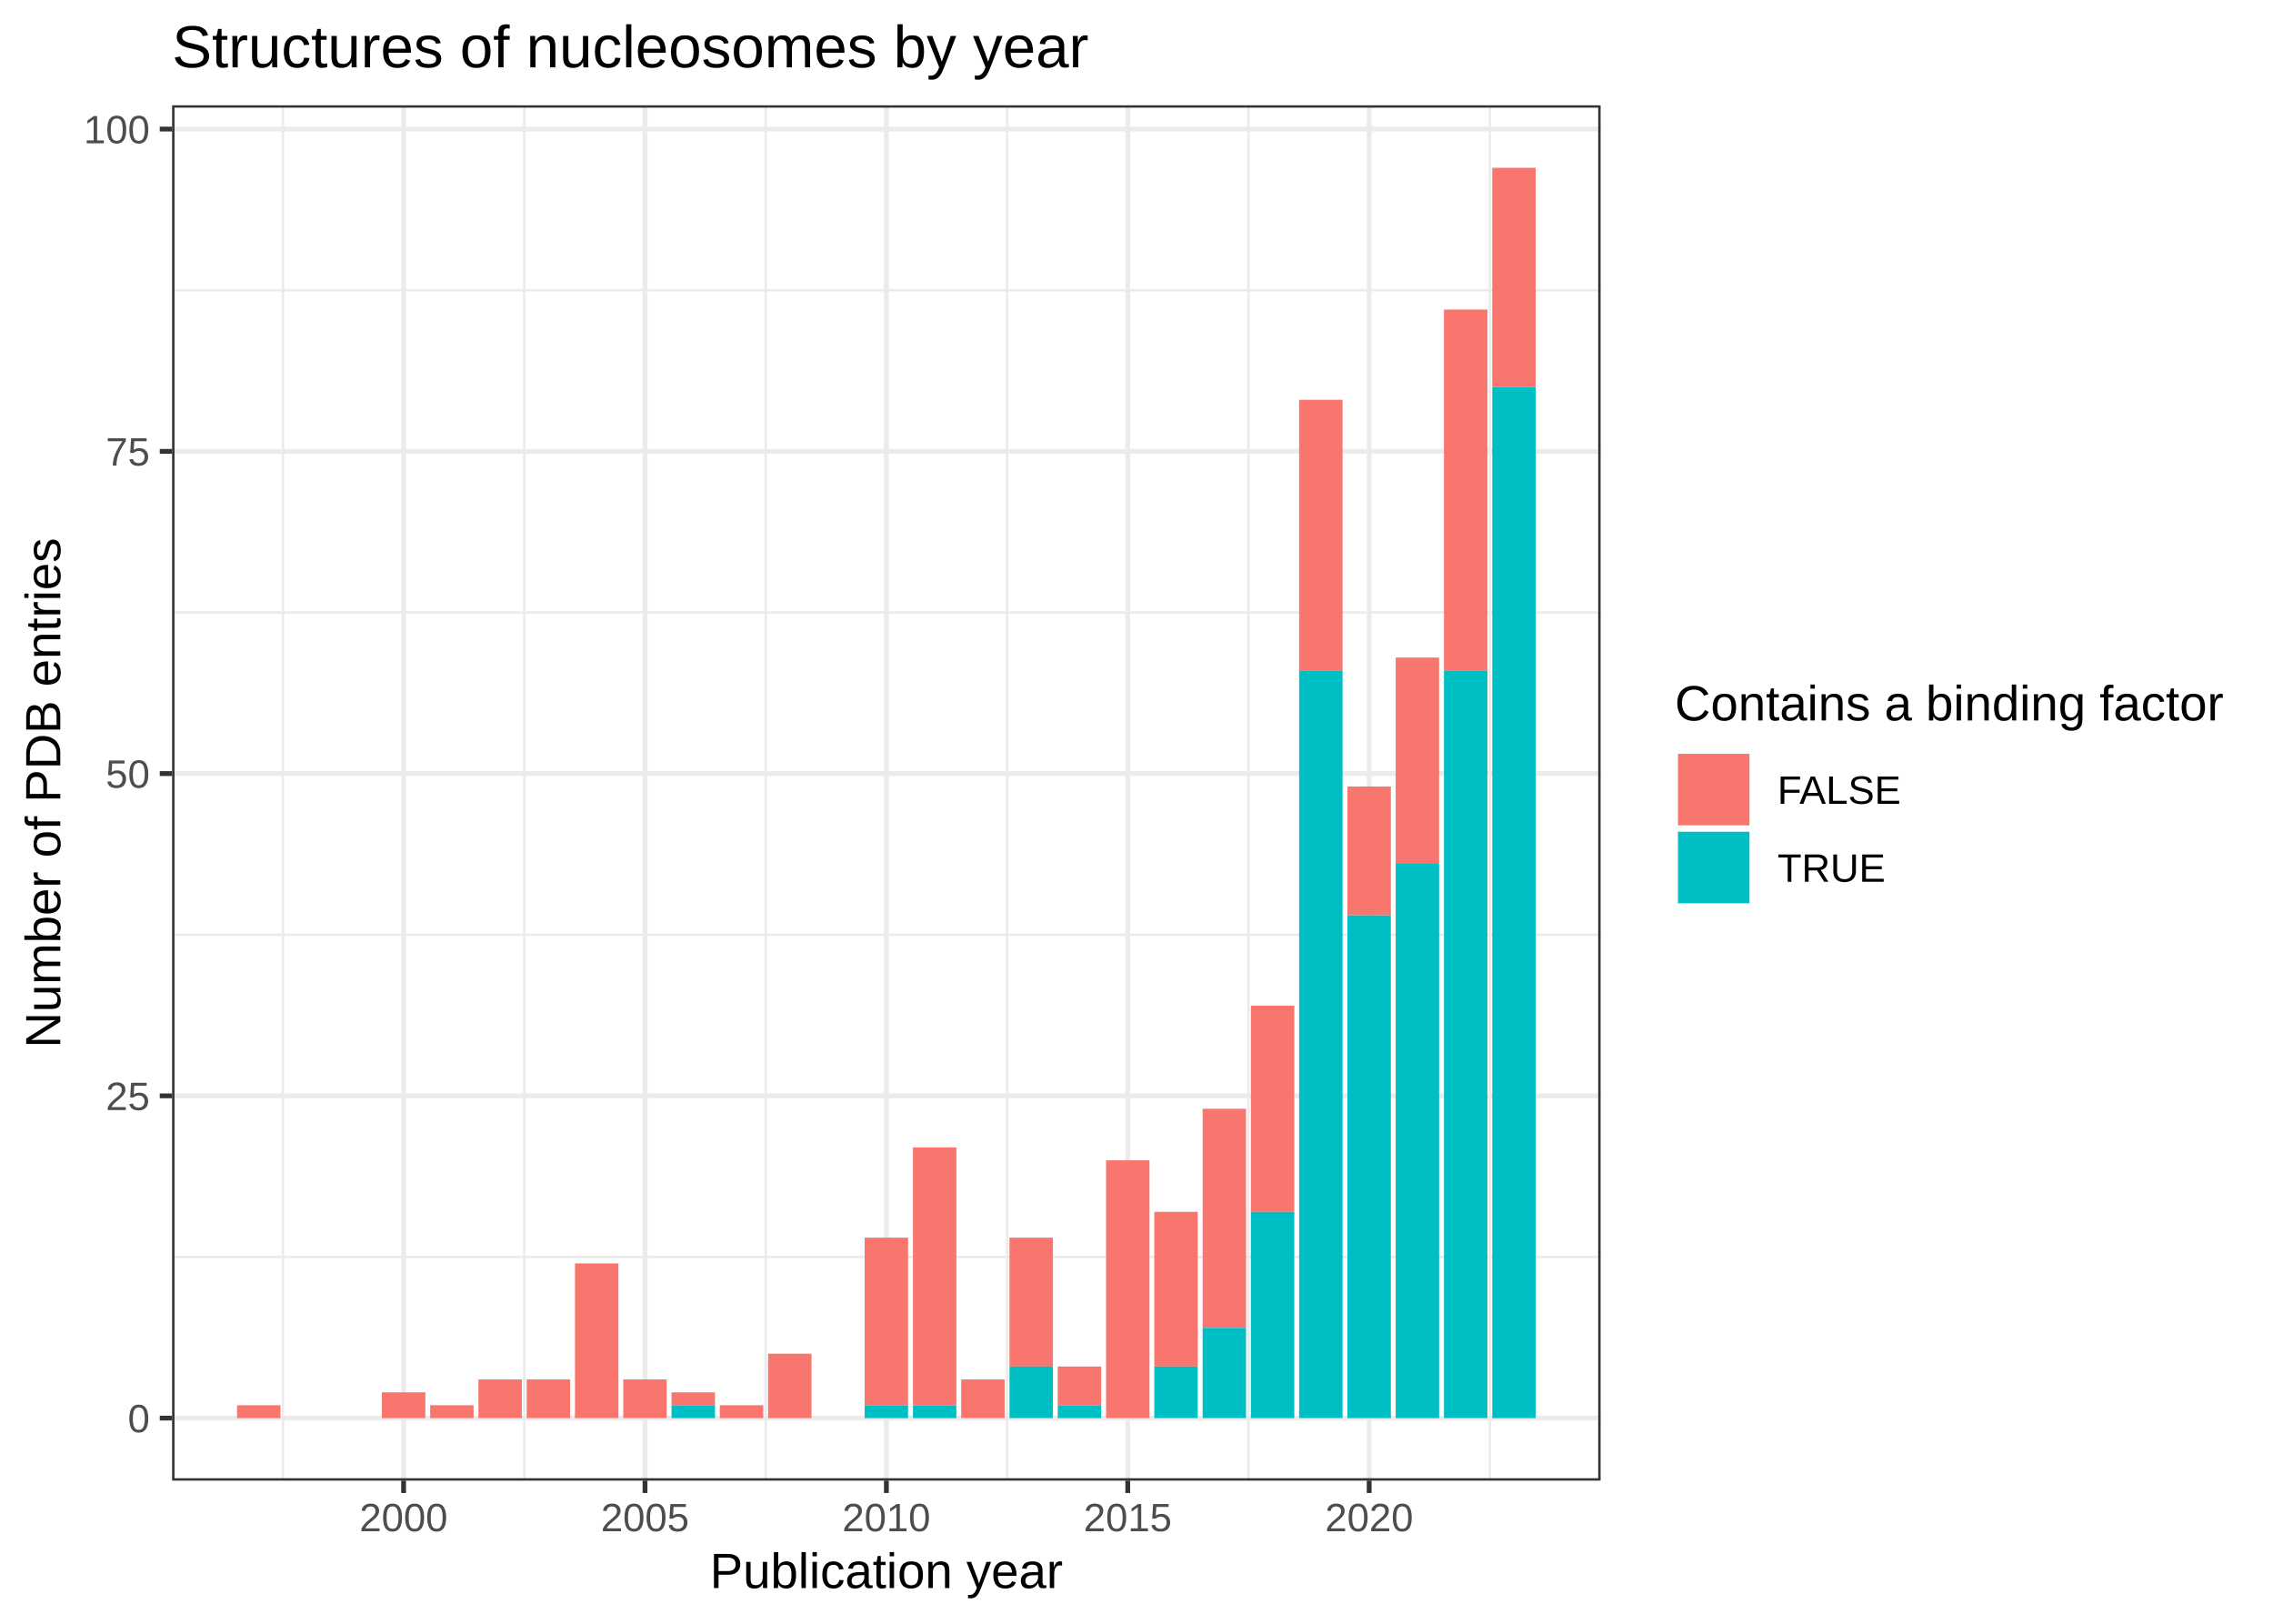
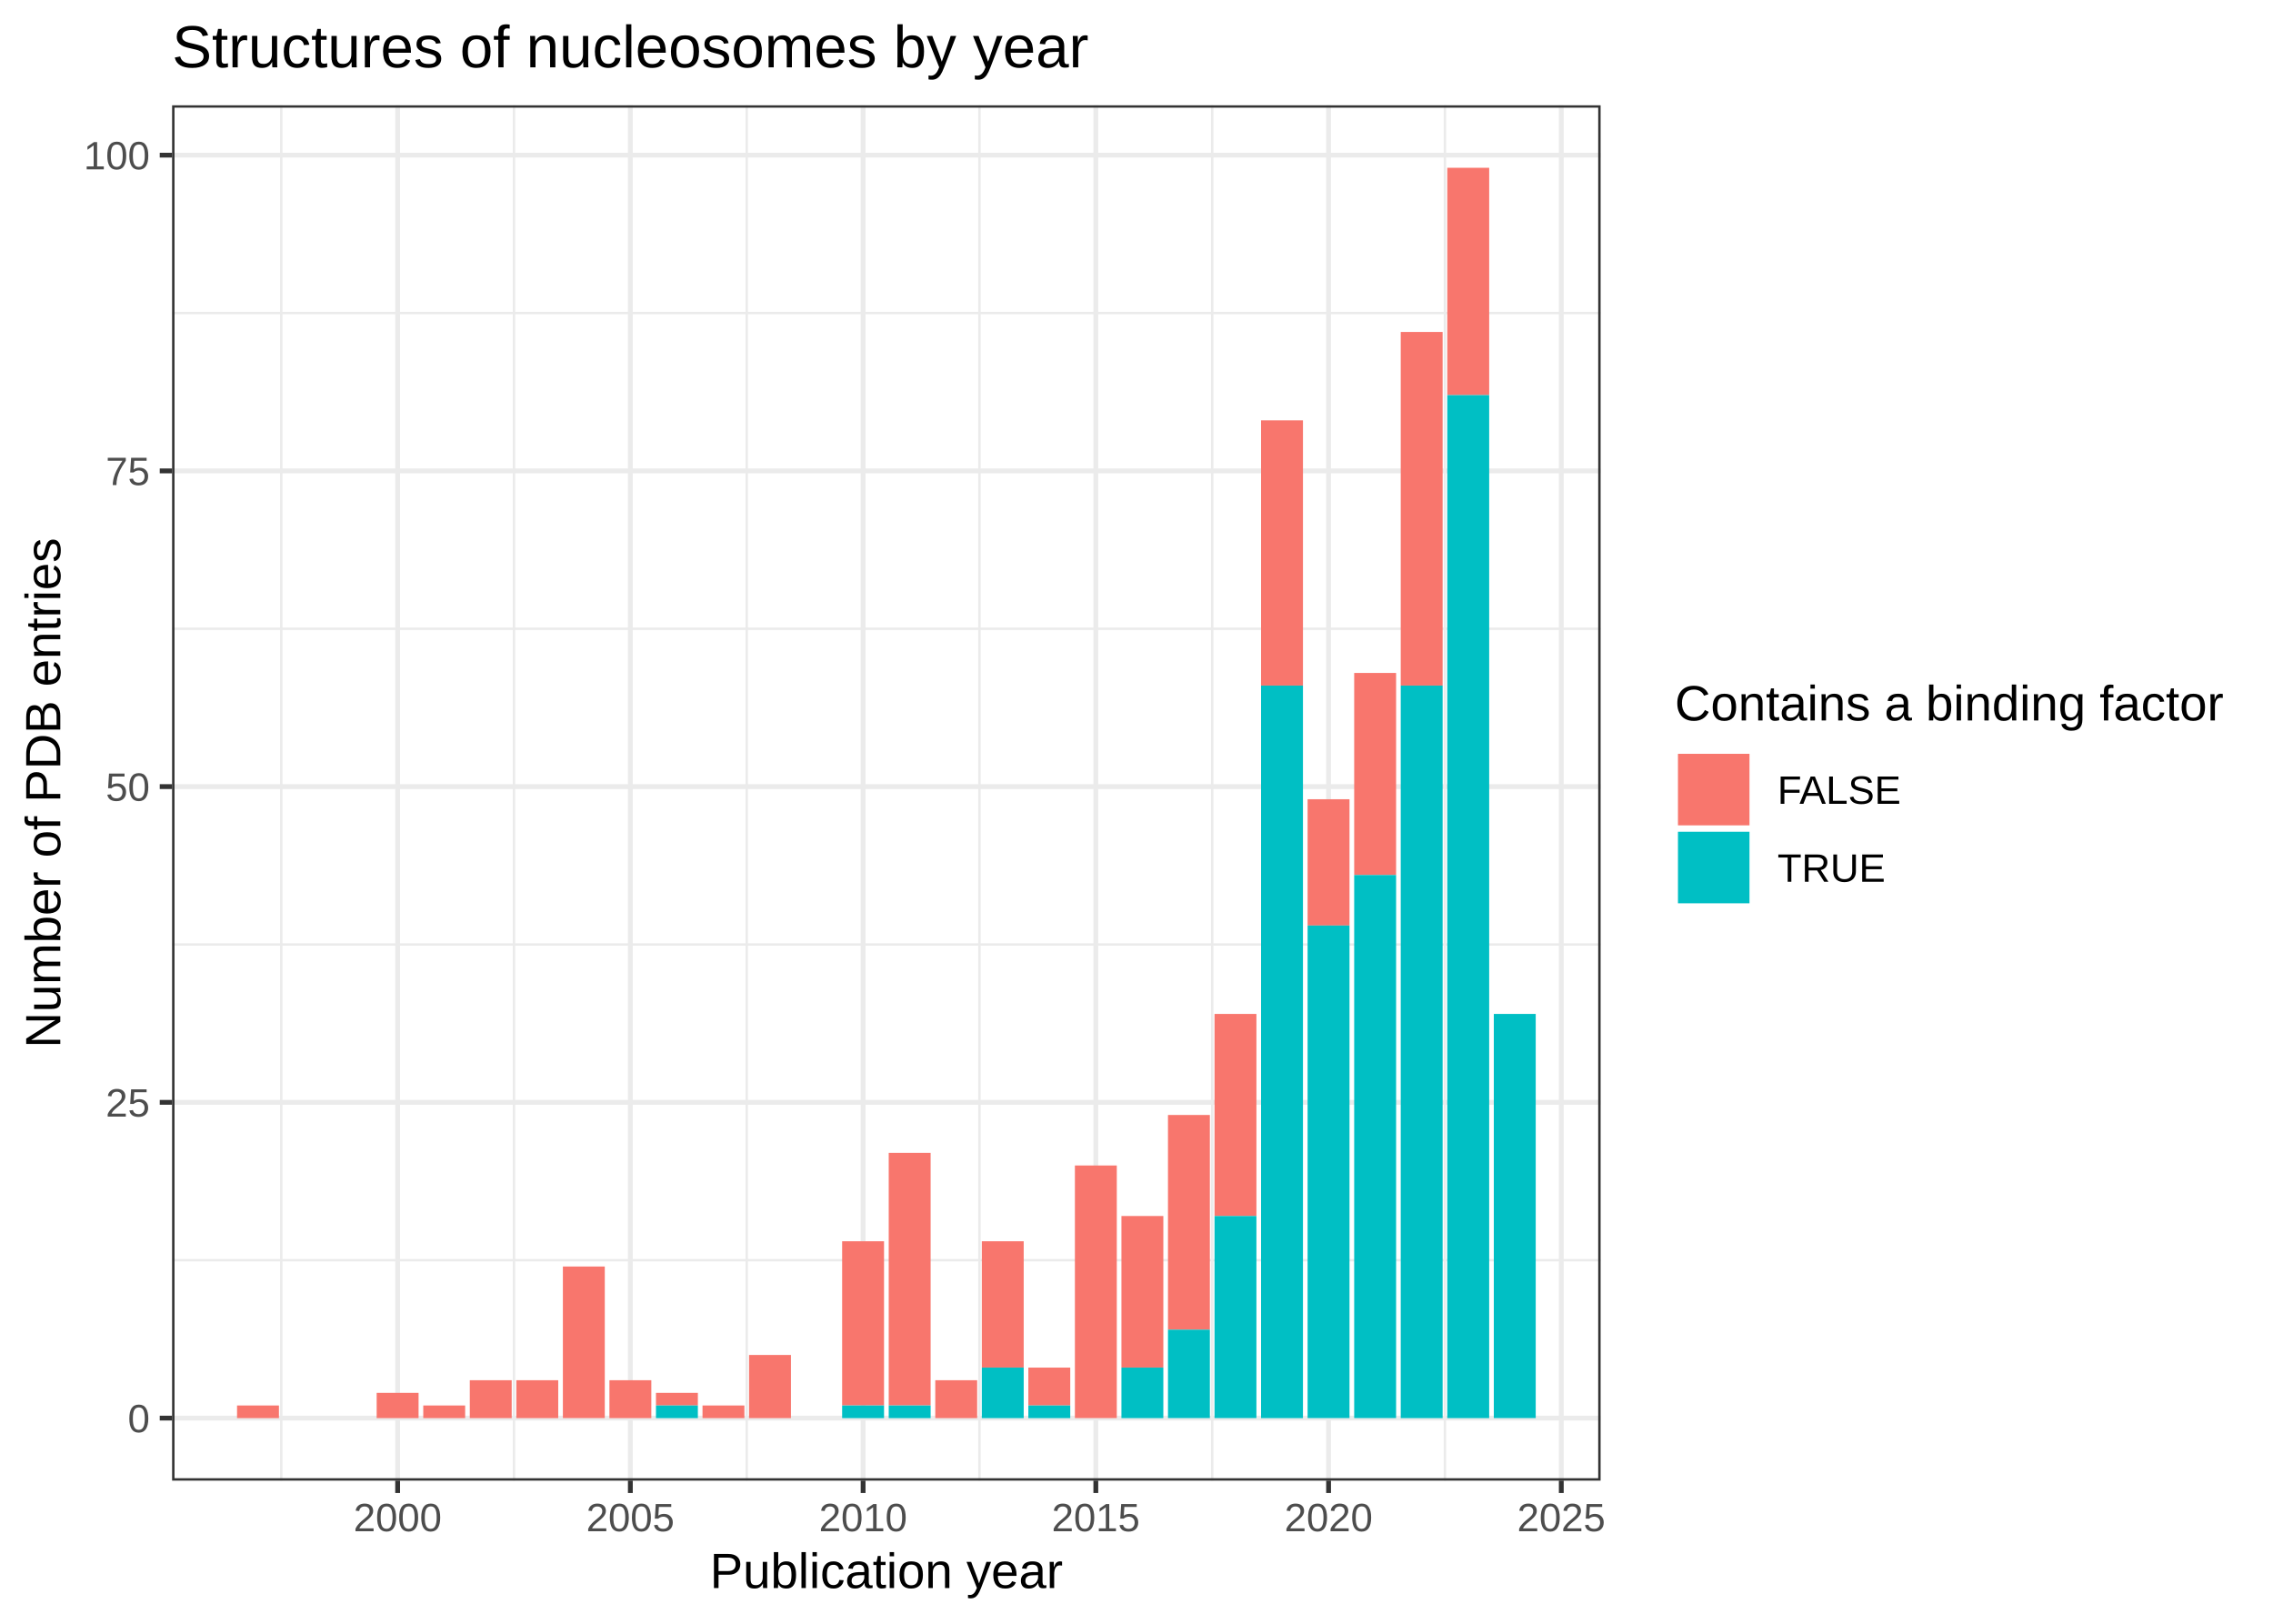
<svg xmlns="http://www.w3.org/2000/svg" class="svglite" width="504.00pt" height="360.00pt" viewBox="0 0 504.00 360.00">
  <defs>
    <style type="text/css">
    .svglite line, .svglite polyline, .svglite polygon, .svglite path, .svglite rect, .svglite circle {
      fill: none;
      stroke: #000000;
      stroke-linecap: round;
      stroke-linejoin: round;
      stroke-miterlimit: 10.00;
    }
    .svglite text {
      white-space: pre;
    }
  </style>
  </defs>
  <rect width="100%" height="100%" style="stroke: none; fill: #FFFFFF;" />
  <defs>
    <clipPath id="cpMC4wMHw1MDQuMDB8MC4wMHwzNjAuMDA=">
      <rect x="0.00" y="0.00" width="504.00" height="360.00" />
    </clipPath>
  </defs>
  <g clip-path="url(#cpMC4wMHw1MDQuMDB8MC4wMHwzNjAuMDA=)">
    <rect x="0.00" y="0.00" width="504.00" height="360.00" style="stroke-width: 1.07; stroke: #FFFFFF; fill: #FFFFFF;" />
  </g>
  <defs>
    <clipPath id="cpMzguMTZ8MzU0LjkyfDIzLjM0fDMyOC4yNw==">
      <rect x="38.16" y="23.34" width="316.75" height="304.93" />
    </clipPath>
  </defs>
  <g clip-path="url(#cpMzguMTZ8MzU0LjkyfDIzLjM0fDMyOC4yNw==)">
    <rect x="38.16" y="23.34" width="316.75" height="304.93" style="stroke-width: 1.07; stroke: none; fill: #FFFFFF;" />
-     <polyline points="38.16,278.68 354.92,278.68 " style="stroke-width: 0.53; stroke: #EBEBEB; stroke-linecap: butt;" />
-     <polyline points="38.16,207.24 354.92,207.24 " style="stroke-width: 0.53; stroke: #EBEBEB; stroke-linecap: butt;" />
-     <polyline points="38.16,135.79 354.92,135.79 " style="stroke-width: 0.53; stroke: #EBEBEB; stroke-linecap: butt;" />
-     <polyline points="38.16,64.35 354.92,64.35 " style="stroke-width: 0.53; stroke: #EBEBEB; stroke-linecap: butt;" />
-     <polyline points="62.73,328.27 62.73,23.34 " style="stroke-width: 0.53; stroke: #EBEBEB; stroke-linecap: butt;" />
-     <polyline points="116.25,328.27 116.25,23.34 " style="stroke-width: 0.53; stroke: #EBEBEB; stroke-linecap: butt;" />
-     <polyline points="169.78,328.27 169.78,23.34 " style="stroke-width: 0.53; stroke: #EBEBEB; stroke-linecap: butt;" />
-     <polyline points="223.30,328.27 223.30,23.34 " style="stroke-width: 0.53; stroke: #EBEBEB; stroke-linecap: butt;" />
-     <polyline points="276.82,328.27 276.82,23.34 " style="stroke-width: 0.53; stroke: #EBEBEB; stroke-linecap: butt;" />
-     <polyline points="330.35,328.27 330.35,23.34 " style="stroke-width: 0.53; stroke: #EBEBEB; stroke-linecap: butt;" />
+     <polyline points="38.16,279.40 354.92,279.40 " style="stroke-width: 0.53; stroke: #EBEBEB; stroke-linecap: butt;" />
+     <polyline points="38.16,209.40 354.92,209.40 " style="stroke-width: 0.53; stroke: #EBEBEB; stroke-linecap: butt;" />
+     <polyline points="38.16,139.40 354.92,139.40 " style="stroke-width: 0.53; stroke: #EBEBEB; stroke-linecap: butt;" />
+     <polyline points="38.16,69.40 354.92,69.40 " style="stroke-width: 0.53; stroke: #EBEBEB; stroke-linecap: butt;" />
+     <polyline points="62.37,328.27 62.37,23.34 " style="stroke-width: 0.53; stroke: #EBEBEB; stroke-linecap: butt;" />
+     <polyline points="113.97,328.27 113.97,23.34 " style="stroke-width: 0.53; stroke: #EBEBEB; stroke-linecap: butt;" />
+     <polyline points="165.58,328.27 165.58,23.34 " style="stroke-width: 0.53; stroke: #EBEBEB; stroke-linecap: butt;" />
+     <polyline points="217.18,328.27 217.18,23.34 " style="stroke-width: 0.53; stroke: #EBEBEB; stroke-linecap: butt;" />
+     <polyline points="268.79,328.27 268.79,23.34 " style="stroke-width: 0.53; stroke: #EBEBEB; stroke-linecap: butt;" />
+     <polyline points="320.39,328.27 320.39,23.34 " style="stroke-width: 0.53; stroke: #EBEBEB; stroke-linecap: butt;" />
    <polyline points="38.16,314.41 354.92,314.41 " style="stroke-width: 1.07; stroke: #EBEBEB; stroke-linecap: butt;" />
-     <polyline points="38.16,242.96 354.92,242.96 " style="stroke-width: 1.07; stroke: #EBEBEB; stroke-linecap: butt;" />
-     <polyline points="38.16,171.51 354.92,171.51 " style="stroke-width: 1.07; stroke: #EBEBEB; stroke-linecap: butt;" />
-     <polyline points="38.16,100.07 354.92,100.07 " style="stroke-width: 1.07; stroke: #EBEBEB; stroke-linecap: butt;" />
-     <polyline points="38.16,28.62 354.92,28.62 " style="stroke-width: 1.07; stroke: #EBEBEB; stroke-linecap: butt;" />
-     <polyline points="89.49,328.27 89.49,23.34 " style="stroke-width: 1.07; stroke: #EBEBEB; stroke-linecap: butt;" />
-     <polyline points="143.02,328.27 143.02,23.34 " style="stroke-width: 1.07; stroke: #EBEBEB; stroke-linecap: butt;" />
-     <polyline points="196.54,328.27 196.54,23.34 " style="stroke-width: 1.07; stroke: #EBEBEB; stroke-linecap: butt;" />
-     <polyline points="250.06,328.27 250.06,23.34 " style="stroke-width: 1.07; stroke: #EBEBEB; stroke-linecap: butt;" />
-     <polyline points="303.59,328.27 303.59,23.34 " style="stroke-width: 1.07; stroke: #EBEBEB; stroke-linecap: butt;" />
-     <rect x="52.56" y="311.55" width="9.63" height="2.86" style="stroke-width: 1.07; stroke: none; stroke-linecap: butt; stroke-linejoin: miter; fill: #F8766D;" />
-     <rect x="84.68" y="308.69" width="9.63" height="5.72" style="stroke-width: 1.07; stroke: none; stroke-linecap: butt; stroke-linejoin: miter; fill: #F8766D;" />
-     <rect x="95.38" y="311.55" width="9.63" height="2.86" style="stroke-width: 1.07; stroke: none; stroke-linecap: butt; stroke-linejoin: miter; fill: #F8766D;" />
-     <rect x="106.08" y="305.83" width="9.63" height="8.57" style="stroke-width: 1.07; stroke: none; stroke-linecap: butt; stroke-linejoin: miter; fill: #F8766D;" />
-     <rect x="116.79" y="305.83" width="9.63" height="8.57" style="stroke-width: 1.07; stroke: none; stroke-linecap: butt; stroke-linejoin: miter; fill: #F8766D;" />
-     <rect x="127.49" y="280.11" width="9.63" height="34.29" style="stroke-width: 1.07; stroke: none; stroke-linecap: butt; stroke-linejoin: miter; fill: #F8766D;" />
-     <rect x="138.20" y="305.83" width="9.63" height="8.57" style="stroke-width: 1.07; stroke: none; stroke-linecap: butt; stroke-linejoin: miter; fill: #F8766D;" />
-     <rect x="148.90" y="308.69" width="9.63" height="2.86" style="stroke-width: 1.07; stroke: none; stroke-linecap: butt; stroke-linejoin: miter; fill: #F8766D;" />
-     <rect x="159.61" y="311.55" width="9.63" height="2.86" style="stroke-width: 1.07; stroke: none; stroke-linecap: butt; stroke-linejoin: miter; fill: #F8766D;" />
-     <rect x="170.31" y="300.12" width="9.63" height="14.29" style="stroke-width: 1.07; stroke: none; stroke-linecap: butt; stroke-linejoin: miter; fill: #F8766D;" />
-     <rect x="191.72" y="274.40" width="9.63" height="37.15" style="stroke-width: 1.07; stroke: none; stroke-linecap: butt; stroke-linejoin: miter; fill: #F8766D;" />
-     <rect x="202.43" y="254.39" width="9.63" height="57.16" style="stroke-width: 1.07; stroke: none; stroke-linecap: butt; stroke-linejoin: miter; fill: #F8766D;" />
-     <rect x="213.13" y="305.83" width="9.63" height="8.57" style="stroke-width: 1.07; stroke: none; stroke-linecap: butt; stroke-linejoin: miter; fill: #F8766D;" />
-     <rect x="223.84" y="274.40" width="9.63" height="28.58" style="stroke-width: 1.07; stroke: none; stroke-linecap: butt; stroke-linejoin: miter; fill: #F8766D;" />
-     <rect x="234.54" y="302.97" width="9.63" height="8.57" style="stroke-width: 1.07; stroke: none; stroke-linecap: butt; stroke-linejoin: miter; fill: #F8766D;" />
-     <rect x="245.25" y="257.25" width="9.63" height="57.16" style="stroke-width: 1.07; stroke: none; stroke-linecap: butt; stroke-linejoin: miter; fill: #F8766D;" />
-     <rect x="255.95" y="268.68" width="9.63" height="34.29" style="stroke-width: 1.07; stroke: none; stroke-linecap: butt; stroke-linejoin: miter; fill: #F8766D;" />
-     <rect x="266.66" y="245.82" width="9.63" height="48.58" style="stroke-width: 1.07; stroke: none; stroke-linecap: butt; stroke-linejoin: miter; fill: #F8766D;" />
-     <rect x="277.36" y="222.96" width="9.63" height="45.73" style="stroke-width: 1.07; stroke: none; stroke-linecap: butt; stroke-linejoin: miter; fill: #F8766D;" />
-     <rect x="288.06" y="88.64" width="9.63" height="60.01" style="stroke-width: 1.07; stroke: none; stroke-linecap: butt; stroke-linejoin: miter; fill: #F8766D;" />
-     <rect x="298.77" y="174.37" width="9.63" height="28.58" style="stroke-width: 1.07; stroke: none; stroke-linecap: butt; stroke-linejoin: miter; fill: #F8766D;" />
-     <rect x="309.47" y="145.79" width="9.63" height="45.73" style="stroke-width: 1.07; stroke: none; stroke-linecap: butt; stroke-linejoin: miter; fill: #F8766D;" />
-     <rect x="320.18" y="68.63" width="9.63" height="80.02" style="stroke-width: 1.07; stroke: none; stroke-linecap: butt; stroke-linejoin: miter; fill: #F8766D;" />
-     <rect x="330.88" y="37.20" width="9.63" height="48.58" style="stroke-width: 1.07; stroke: none; stroke-linecap: butt; stroke-linejoin: miter; fill: #F8766D;" />
-     <rect x="148.90" y="311.55" width="9.63" height="2.86" style="stroke-width: 1.07; stroke: none; stroke-linecap: butt; stroke-linejoin: miter; fill: #00BFC4;" />
-     <rect x="191.72" y="311.55" width="9.63" height="2.86" style="stroke-width: 1.07; stroke: none; stroke-linecap: butt; stroke-linejoin: miter; fill: #00BFC4;" />
-     <rect x="202.43" y="311.55" width="9.63" height="2.86" style="stroke-width: 1.07; stroke: none; stroke-linecap: butt; stroke-linejoin: miter; fill: #00BFC4;" />
-     <rect x="223.84" y="302.97" width="9.63" height="11.43" style="stroke-width: 1.07; stroke: none; stroke-linecap: butt; stroke-linejoin: miter; fill: #00BFC4;" />
-     <rect x="234.54" y="311.55" width="9.63" height="2.86" style="stroke-width: 1.07; stroke: none; stroke-linecap: butt; stroke-linejoin: miter; fill: #00BFC4;" />
-     <rect x="255.95" y="302.97" width="9.63" height="11.43" style="stroke-width: 1.07; stroke: none; stroke-linecap: butt; stroke-linejoin: miter; fill: #00BFC4;" />
-     <rect x="266.66" y="294.40" width="9.63" height="20.00" style="stroke-width: 1.07; stroke: none; stroke-linecap: butt; stroke-linejoin: miter; fill: #00BFC4;" />
-     <rect x="277.36" y="268.68" width="9.63" height="45.73" style="stroke-width: 1.07; stroke: none; stroke-linecap: butt; stroke-linejoin: miter; fill: #00BFC4;" />
-     <rect x="288.06" y="148.65" width="9.63" height="165.75" style="stroke-width: 1.07; stroke: none; stroke-linecap: butt; stroke-linejoin: miter; fill: #00BFC4;" />
-     <rect x="298.77" y="202.95" width="9.63" height="111.46" style="stroke-width: 1.07; stroke: none; stroke-linecap: butt; stroke-linejoin: miter; fill: #00BFC4;" />
-     <rect x="309.47" y="191.52" width="9.63" height="122.89" style="stroke-width: 1.07; stroke: none; stroke-linecap: butt; stroke-linejoin: miter; fill: #00BFC4;" />
-     <rect x="320.18" y="148.65" width="9.63" height="165.75" style="stroke-width: 1.07; stroke: none; stroke-linecap: butt; stroke-linejoin: miter; fill: #00BFC4;" />
-     <rect x="330.88" y="85.78" width="9.63" height="228.63" style="stroke-width: 1.07; stroke: none; stroke-linecap: butt; stroke-linejoin: miter; fill: #00BFC4;" />
+     <polyline points="38.16,244.40 354.92,244.40 " style="stroke-width: 1.07; stroke: #EBEBEB; stroke-linecap: butt;" />
+     <polyline points="38.16,174.40 354.92,174.40 " style="stroke-width: 1.07; stroke: #EBEBEB; stroke-linecap: butt;" />
+     <polyline points="38.16,104.40 354.92,104.40 " style="stroke-width: 1.07; stroke: #EBEBEB; stroke-linecap: butt;" />
+     <polyline points="38.16,34.40 354.92,34.40 " style="stroke-width: 1.07; stroke: #EBEBEB; stroke-linecap: butt;" />
+     <polyline points="88.17,328.27 88.17,23.34 " style="stroke-width: 1.07; stroke: #EBEBEB; stroke-linecap: butt;" />
+     <polyline points="139.77,328.27 139.77,23.34 " style="stroke-width: 1.07; stroke: #EBEBEB; stroke-linecap: butt;" />
+     <polyline points="191.38,328.27 191.38,23.34 " style="stroke-width: 1.07; stroke: #EBEBEB; stroke-linecap: butt;" />
+     <polyline points="242.98,328.27 242.98,23.34 " style="stroke-width: 1.07; stroke: #EBEBEB; stroke-linecap: butt;" />
+     <polyline points="294.59,328.27 294.59,23.34 " style="stroke-width: 1.07; stroke: #EBEBEB; stroke-linecap: butt;" />
+     <polyline points="346.19,328.27 346.19,23.34 " style="stroke-width: 1.07; stroke: #EBEBEB; stroke-linecap: butt;" />
+     <rect x="52.56" y="311.61" width="9.29" height="2.80" style="stroke-width: 1.07; stroke: none; stroke-linecap: butt; stroke-linejoin: miter; fill: #F8766D;" />
+     <rect x="83.52" y="308.81" width="9.29" height="5.60" style="stroke-width: 1.07; stroke: none; stroke-linecap: butt; stroke-linejoin: miter; fill: #F8766D;" />
+     <rect x="93.85" y="311.61" width="9.29" height="2.80" style="stroke-width: 1.07; stroke: none; stroke-linecap: butt; stroke-linejoin: miter; fill: #F8766D;" />
+     <rect x="104.17" y="306.01" width="9.29" height="8.40" style="stroke-width: 1.07; stroke: none; stroke-linecap: butt; stroke-linejoin: miter; fill: #F8766D;" />
+     <rect x="114.49" y="306.01" width="9.29" height="8.40" style="stroke-width: 1.07; stroke: none; stroke-linecap: butt; stroke-linejoin: miter; fill: #F8766D;" />
+     <rect x="124.81" y="280.80" width="9.29" height="33.60" style="stroke-width: 1.07; stroke: none; stroke-linecap: butt; stroke-linejoin: miter; fill: #F8766D;" />
+     <rect x="135.13" y="306.01" width="9.29" height="8.40" style="stroke-width: 1.07; stroke: none; stroke-linecap: butt; stroke-linejoin: miter; fill: #F8766D;" />
+     <rect x="145.45" y="308.81" width="9.29" height="2.80" style="stroke-width: 1.07; stroke: none; stroke-linecap: butt; stroke-linejoin: miter; fill: #F8766D;" />
+     <rect x="155.77" y="311.61" width="9.29" height="2.80" style="stroke-width: 1.07; stroke: none; stroke-linecap: butt; stroke-linejoin: miter; fill: #F8766D;" />
+     <rect x="166.09" y="300.41" width="9.29" height="14.00" style="stroke-width: 1.07; stroke: none; stroke-linecap: butt; stroke-linejoin: miter; fill: #F8766D;" />
+     <rect x="186.73" y="275.20" width="9.29" height="36.40" style="stroke-width: 1.07; stroke: none; stroke-linecap: butt; stroke-linejoin: miter; fill: #F8766D;" />
+     <rect x="197.06" y="255.60" width="9.29" height="56.00" style="stroke-width: 1.07; stroke: none; stroke-linecap: butt; stroke-linejoin: miter; fill: #F8766D;" />
+     <rect x="207.38" y="306.01" width="9.29" height="8.40" style="stroke-width: 1.07; stroke: none; stroke-linecap: butt; stroke-linejoin: miter; fill: #F8766D;" />
+     <rect x="217.70" y="275.20" width="9.29" height="28.00" style="stroke-width: 1.07; stroke: none; stroke-linecap: butt; stroke-linejoin: miter; fill: #F8766D;" />
+     <rect x="228.02" y="303.21" width="9.29" height="8.40" style="stroke-width: 1.07; stroke: none; stroke-linecap: butt; stroke-linejoin: miter; fill: #F8766D;" />
+     <rect x="238.34" y="258.40" width="9.29" height="56.00" style="stroke-width: 1.07; stroke: none; stroke-linecap: butt; stroke-linejoin: miter; fill: #F8766D;" />
+     <rect x="248.66" y="269.60" width="9.29" height="33.60" style="stroke-width: 1.07; stroke: none; stroke-linecap: butt; stroke-linejoin: miter; fill: #F8766D;" />
+     <rect x="258.98" y="247.20" width="9.29" height="47.60" style="stroke-width: 1.07; stroke: none; stroke-linecap: butt; stroke-linejoin: miter; fill: #F8766D;" />
+     <rect x="269.30" y="224.80" width="9.29" height="44.80" style="stroke-width: 1.07; stroke: none; stroke-linecap: butt; stroke-linejoin: miter; fill: #F8766D;" />
+     <rect x="279.62" y="93.20" width="9.29" height="58.80" style="stroke-width: 1.07; stroke: none; stroke-linecap: butt; stroke-linejoin: miter; fill: #F8766D;" />
+     <rect x="289.94" y="177.20" width="9.29" height="28.00" style="stroke-width: 1.07; stroke: none; stroke-linecap: butt; stroke-linejoin: miter; fill: #F8766D;" />
+     <rect x="300.27" y="149.20" width="9.29" height="44.80" style="stroke-width: 1.07; stroke: none; stroke-linecap: butt; stroke-linejoin: miter; fill: #F8766D;" />
+     <rect x="310.59" y="73.60" width="9.29" height="78.40" style="stroke-width: 1.07; stroke: none; stroke-linecap: butt; stroke-linejoin: miter; fill: #F8766D;" />
+     <rect x="320.91" y="37.20" width="9.29" height="50.40" style="stroke-width: 1.07; stroke: none; stroke-linecap: butt; stroke-linejoin: miter; fill: #F8766D;" />
+     <rect x="145.45" y="311.61" width="9.29" height="2.80" style="stroke-width: 1.07; stroke: none; stroke-linecap: butt; stroke-linejoin: miter; fill: #00BFC4;" />
+     <rect x="186.73" y="311.61" width="9.29" height="2.80" style="stroke-width: 1.07; stroke: none; stroke-linecap: butt; stroke-linejoin: miter; fill: #00BFC4;" />
+     <rect x="197.06" y="311.61" width="9.29" height="2.80" style="stroke-width: 1.07; stroke: none; stroke-linecap: butt; stroke-linejoin: miter; fill: #00BFC4;" />
+     <rect x="217.70" y="303.21" width="9.29" height="11.20" style="stroke-width: 1.07; stroke: none; stroke-linecap: butt; stroke-linejoin: miter; fill: #00BFC4;" />
+     <rect x="228.02" y="311.61" width="9.29" height="2.80" style="stroke-width: 1.07; stroke: none; stroke-linecap: butt; stroke-linejoin: miter; fill: #00BFC4;" />
+     <rect x="248.66" y="303.21" width="9.29" height="11.20" style="stroke-width: 1.07; stroke: none; stroke-linecap: butt; stroke-linejoin: miter; fill: #00BFC4;" />
+     <rect x="258.98" y="294.80" width="9.29" height="19.60" style="stroke-width: 1.07; stroke: none; stroke-linecap: butt; stroke-linejoin: miter; fill: #00BFC4;" />
+     <rect x="269.30" y="269.60" width="9.29" height="44.80" style="stroke-width: 1.07; stroke: none; stroke-linecap: butt; stroke-linejoin: miter; fill: #00BFC4;" />
+     <rect x="279.62" y="152.00" width="9.29" height="162.41" style="stroke-width: 1.07; stroke: none; stroke-linecap: butt; stroke-linejoin: miter; fill: #00BFC4;" />
+     <rect x="289.94" y="205.20" width="9.29" height="109.20" style="stroke-width: 1.07; stroke: none; stroke-linecap: butt; stroke-linejoin: miter; fill: #00BFC4;" />
+     <rect x="300.27" y="194.00" width="9.29" height="120.40" style="stroke-width: 1.07; stroke: none; stroke-linecap: butt; stroke-linejoin: miter; fill: #00BFC4;" />
+     <rect x="310.59" y="152.00" width="9.29" height="162.41" style="stroke-width: 1.07; stroke: none; stroke-linecap: butt; stroke-linejoin: miter; fill: #00BFC4;" />
+     <rect x="320.91" y="87.60" width="9.29" height="226.81" style="stroke-width: 1.07; stroke: none; stroke-linecap: butt; stroke-linejoin: miter; fill: #00BFC4;" />
+     <rect x="331.23" y="224.80" width="9.29" height="89.60" style="stroke-width: 1.07; stroke: none; stroke-linecap: butt; stroke-linejoin: miter; fill: #00BFC4;" />
    <rect x="38.16" y="23.34" width="316.75" height="304.93" style="stroke-width: 1.07; stroke: #333333;" />
  </g>
  <g clip-path="url(#cpMC4wMHw1MDQuMDB8MC4wMHwzNjAuMDA=)">
    <text x="33.23" y="317.56" text-anchor="end" style="font-size: 8.80px;fill: #4D4D4D; font-family: &quot;Arial&quot;;" textLength="4.90px" lengthAdjust="spacingAndGlyphs">0</text>
-     <text x="33.23" y="246.11" text-anchor="end" style="font-size: 8.80px;fill: #4D4D4D; font-family: &quot;Arial&quot;;" textLength="9.79px" lengthAdjust="spacingAndGlyphs">25</text>
-     <text x="33.23" y="174.67" text-anchor="end" style="font-size: 8.80px;fill: #4D4D4D; font-family: &quot;Arial&quot;;" textLength="9.79px" lengthAdjust="spacingAndGlyphs">50</text>
-     <text x="33.23" y="103.22" text-anchor="end" style="font-size: 8.80px;fill: #4D4D4D; font-family: &quot;Arial&quot;;" textLength="9.79px" lengthAdjust="spacingAndGlyphs">75</text>
-     <text x="33.23" y="31.78" text-anchor="end" style="font-size: 8.80px;fill: #4D4D4D; font-family: &quot;Arial&quot;;" textLength="14.69px" lengthAdjust="spacingAndGlyphs">100</text>
+     <text x="33.23" y="247.56" text-anchor="end" style="font-size: 8.80px;fill: #4D4D4D; font-family: &quot;Arial&quot;;" textLength="9.79px" lengthAdjust="spacingAndGlyphs">25</text>
+     <text x="33.23" y="177.55" text-anchor="end" style="font-size: 8.80px;fill: #4D4D4D; font-family: &quot;Arial&quot;;" textLength="9.79px" lengthAdjust="spacingAndGlyphs">50</text>
+     <text x="33.23" y="107.55" text-anchor="end" style="font-size: 8.80px;fill: #4D4D4D; font-family: &quot;Arial&quot;;" textLength="9.79px" lengthAdjust="spacingAndGlyphs">75</text>
+     <text x="33.23" y="37.55" text-anchor="end" style="font-size: 8.80px;fill: #4D4D4D; font-family: &quot;Arial&quot;;" textLength="14.69px" lengthAdjust="spacingAndGlyphs">100</text>
    <polyline points="35.42,314.41 38.16,314.41 " style="stroke-width: 1.07; stroke: #333333; stroke-linecap: butt;" />
-     <polyline points="35.42,242.96 38.16,242.96 " style="stroke-width: 1.07; stroke: #333333; stroke-linecap: butt;" />
-     <polyline points="35.42,171.51 38.16,171.51 " style="stroke-width: 1.07; stroke: #333333; stroke-linecap: butt;" />
-     <polyline points="35.42,100.07 38.16,100.07 " style="stroke-width: 1.07; stroke: #333333; stroke-linecap: butt;" />
-     <polyline points="35.42,28.62 38.16,28.62 " style="stroke-width: 1.07; stroke: #333333; stroke-linecap: butt;" />
-     <polyline points="89.49,331.01 89.49,328.27 " style="stroke-width: 1.07; stroke: #333333; stroke-linecap: butt;" />
-     <polyline points="143.02,331.01 143.02,328.27 " style="stroke-width: 1.07; stroke: #333333; stroke-linecap: butt;" />
-     <polyline points="196.54,331.01 196.54,328.27 " style="stroke-width: 1.07; stroke: #333333; stroke-linecap: butt;" />
-     <polyline points="250.06,331.01 250.06,328.27 " style="stroke-width: 1.07; stroke: #333333; stroke-linecap: butt;" />
-     <polyline points="303.59,331.01 303.59,328.27 " style="stroke-width: 1.07; stroke: #333333; stroke-linecap: butt;" />
-     <text x="89.49" y="339.50" text-anchor="middle" style="font-size: 8.80px;fill: #4D4D4D; font-family: &quot;Arial&quot;;" textLength="19.58px" lengthAdjust="spacingAndGlyphs">2000</text>
-     <text x="143.02" y="339.50" text-anchor="middle" style="font-size: 8.80px;fill: #4D4D4D; font-family: &quot;Arial&quot;;" textLength="19.58px" lengthAdjust="spacingAndGlyphs">2005</text>
-     <text x="196.54" y="339.50" text-anchor="middle" style="font-size: 8.80px;fill: #4D4D4D; font-family: &quot;Arial&quot;;" textLength="19.58px" lengthAdjust="spacingAndGlyphs">2010</text>
-     <text x="250.06" y="339.50" text-anchor="middle" style="font-size: 8.80px;fill: #4D4D4D; font-family: &quot;Arial&quot;;" textLength="19.58px" lengthAdjust="spacingAndGlyphs">2015</text>
-     <text x="303.59" y="339.50" text-anchor="middle" style="font-size: 8.80px;fill: #4D4D4D; font-family: &quot;Arial&quot;;" textLength="19.58px" lengthAdjust="spacingAndGlyphs">2020</text>
+     <polyline points="35.42,244.40 38.16,244.40 " style="stroke-width: 1.07; stroke: #333333; stroke-linecap: butt;" />
+     <polyline points="35.42,174.40 38.16,174.40 " style="stroke-width: 1.07; stroke: #333333; stroke-linecap: butt;" />
+     <polyline points="35.42,104.40 38.16,104.40 " style="stroke-width: 1.07; stroke: #333333; stroke-linecap: butt;" />
+     <polyline points="35.42,34.40 38.16,34.40 " style="stroke-width: 1.07; stroke: #333333; stroke-linecap: butt;" />
+     <polyline points="88.17,331.01 88.17,328.27 " style="stroke-width: 1.07; stroke: #333333; stroke-linecap: butt;" />
+     <polyline points="139.77,331.01 139.77,328.27 " style="stroke-width: 1.07; stroke: #333333; stroke-linecap: butt;" />
+     <polyline points="191.38,331.01 191.38,328.27 " style="stroke-width: 1.07; stroke: #333333; stroke-linecap: butt;" />
+     <polyline points="242.98,331.01 242.98,328.27 " style="stroke-width: 1.07; stroke: #333333; stroke-linecap: butt;" />
+     <polyline points="294.59,331.01 294.59,328.27 " style="stroke-width: 1.07; stroke: #333333; stroke-linecap: butt;" />
+     <polyline points="346.19,331.01 346.19,328.27 " style="stroke-width: 1.07; stroke: #333333; stroke-linecap: butt;" />
+     <text x="88.17" y="339.50" text-anchor="middle" style="font-size: 8.80px;fill: #4D4D4D; font-family: &quot;Arial&quot;;" textLength="19.58px" lengthAdjust="spacingAndGlyphs">2000</text>
+     <text x="139.77" y="339.50" text-anchor="middle" style="font-size: 8.80px;fill: #4D4D4D; font-family: &quot;Arial&quot;;" textLength="19.58px" lengthAdjust="spacingAndGlyphs">2005</text>
+     <text x="191.38" y="339.50" text-anchor="middle" style="font-size: 8.80px;fill: #4D4D4D; font-family: &quot;Arial&quot;;" textLength="19.58px" lengthAdjust="spacingAndGlyphs">2010</text>
+     <text x="242.98" y="339.50" text-anchor="middle" style="font-size: 8.80px;fill: #4D4D4D; font-family: &quot;Arial&quot;;" textLength="19.58px" lengthAdjust="spacingAndGlyphs">2015</text>
+     <text x="294.59" y="339.50" text-anchor="middle" style="font-size: 8.80px;fill: #4D4D4D; font-family: &quot;Arial&quot;;" textLength="19.58px" lengthAdjust="spacingAndGlyphs">2020</text>
+     <text x="346.19" y="339.50" text-anchor="middle" style="font-size: 8.80px;fill: #4D4D4D; font-family: &quot;Arial&quot;;" textLength="19.58px" lengthAdjust="spacingAndGlyphs">2025</text>
    <text x="196.54" y="352.09" text-anchor="middle" style="font-size: 11.00px; font-family: &quot;Arial&quot;;" textLength="78.27px" lengthAdjust="spacingAndGlyphs">Publication year</text>
    <text transform="translate(13.37,175.80) rotate(-90)" text-anchor="middle" style="font-size: 11.00px; font-family: &quot;Arial&quot;;" textLength="113.10px" lengthAdjust="spacingAndGlyphs">Number of PDB entries</text>
    <rect x="365.87" y="145.14" width="132.65" height="61.32" style="stroke-width: 1.07; stroke: none; fill: #FFFFFF;" />
    <text x="371.35" y="159.73" style="font-size: 11.00px; font-family: &quot;Arial&quot;;" textLength="121.69px" lengthAdjust="spacingAndGlyphs">Contains a binding factor</text>
    <rect x="371.35" y="166.42" width="17.28" height="17.28" style="stroke-width: 1.07; stroke: none; fill: #FFFFFF;" />
    <rect x="372.06" y="167.13" width="15.86" height="15.86" style="stroke-width: 1.07; stroke: none; stroke-linecap: butt; stroke-linejoin: miter; fill: #F8766D;" />
    <rect x="371.35" y="183.70" width="17.28" height="17.28" style="stroke-width: 1.07; stroke: none; fill: #FFFFFF;" />
    <rect x="372.06" y="184.41" width="15.86" height="15.86" style="stroke-width: 1.07; stroke: none; stroke-linecap: butt; stroke-linejoin: miter; fill: #00BFC4;" />
    <text x="394.11" y="178.22" style="font-size: 8.80px; font-family: &quot;Arial&quot;;" textLength="27.87px" lengthAdjust="spacingAndGlyphs">FALSE</text>
    <text x="394.11" y="195.50" style="font-size: 8.80px; font-family: &quot;Arial&quot;;" textLength="23.94px" lengthAdjust="spacingAndGlyphs">TRUE</text>
    <text x="38.16" y="14.94" style="font-size: 13.20px; font-family: &quot;Arial&quot;;" textLength="203.09px" lengthAdjust="spacingAndGlyphs">Structures of nucleosomes by year</text>
  </g>
</svg>
